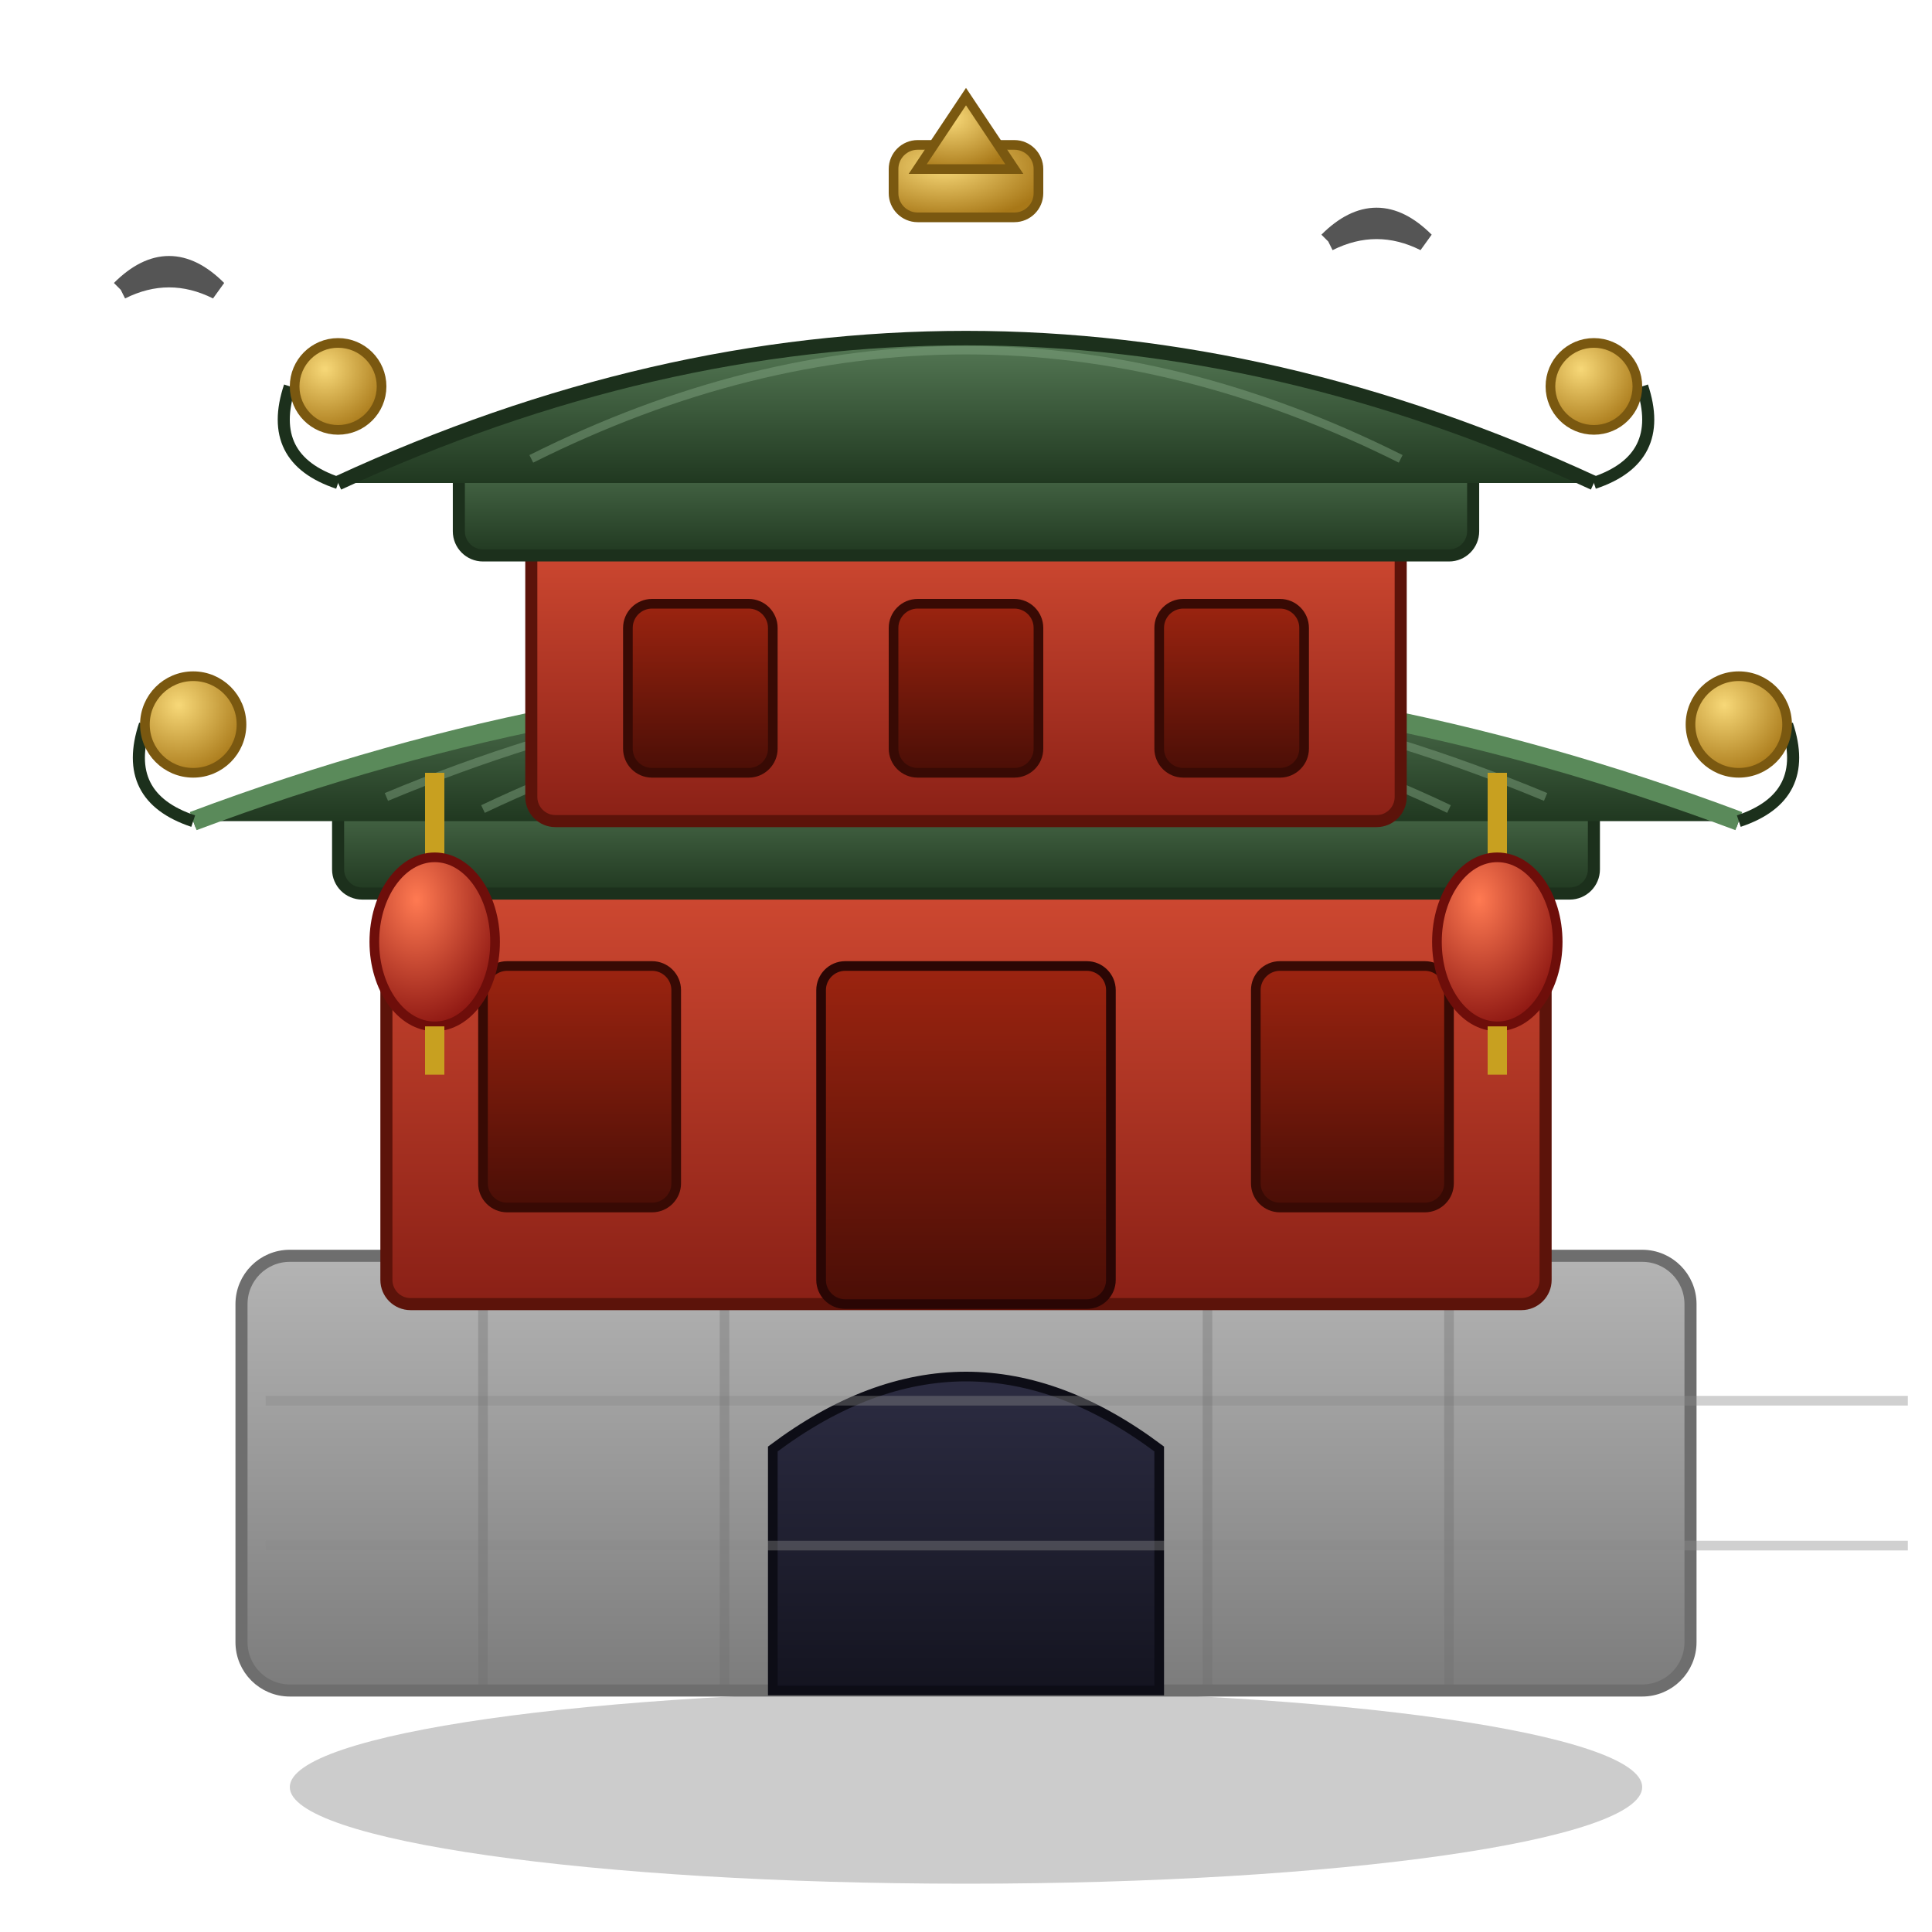
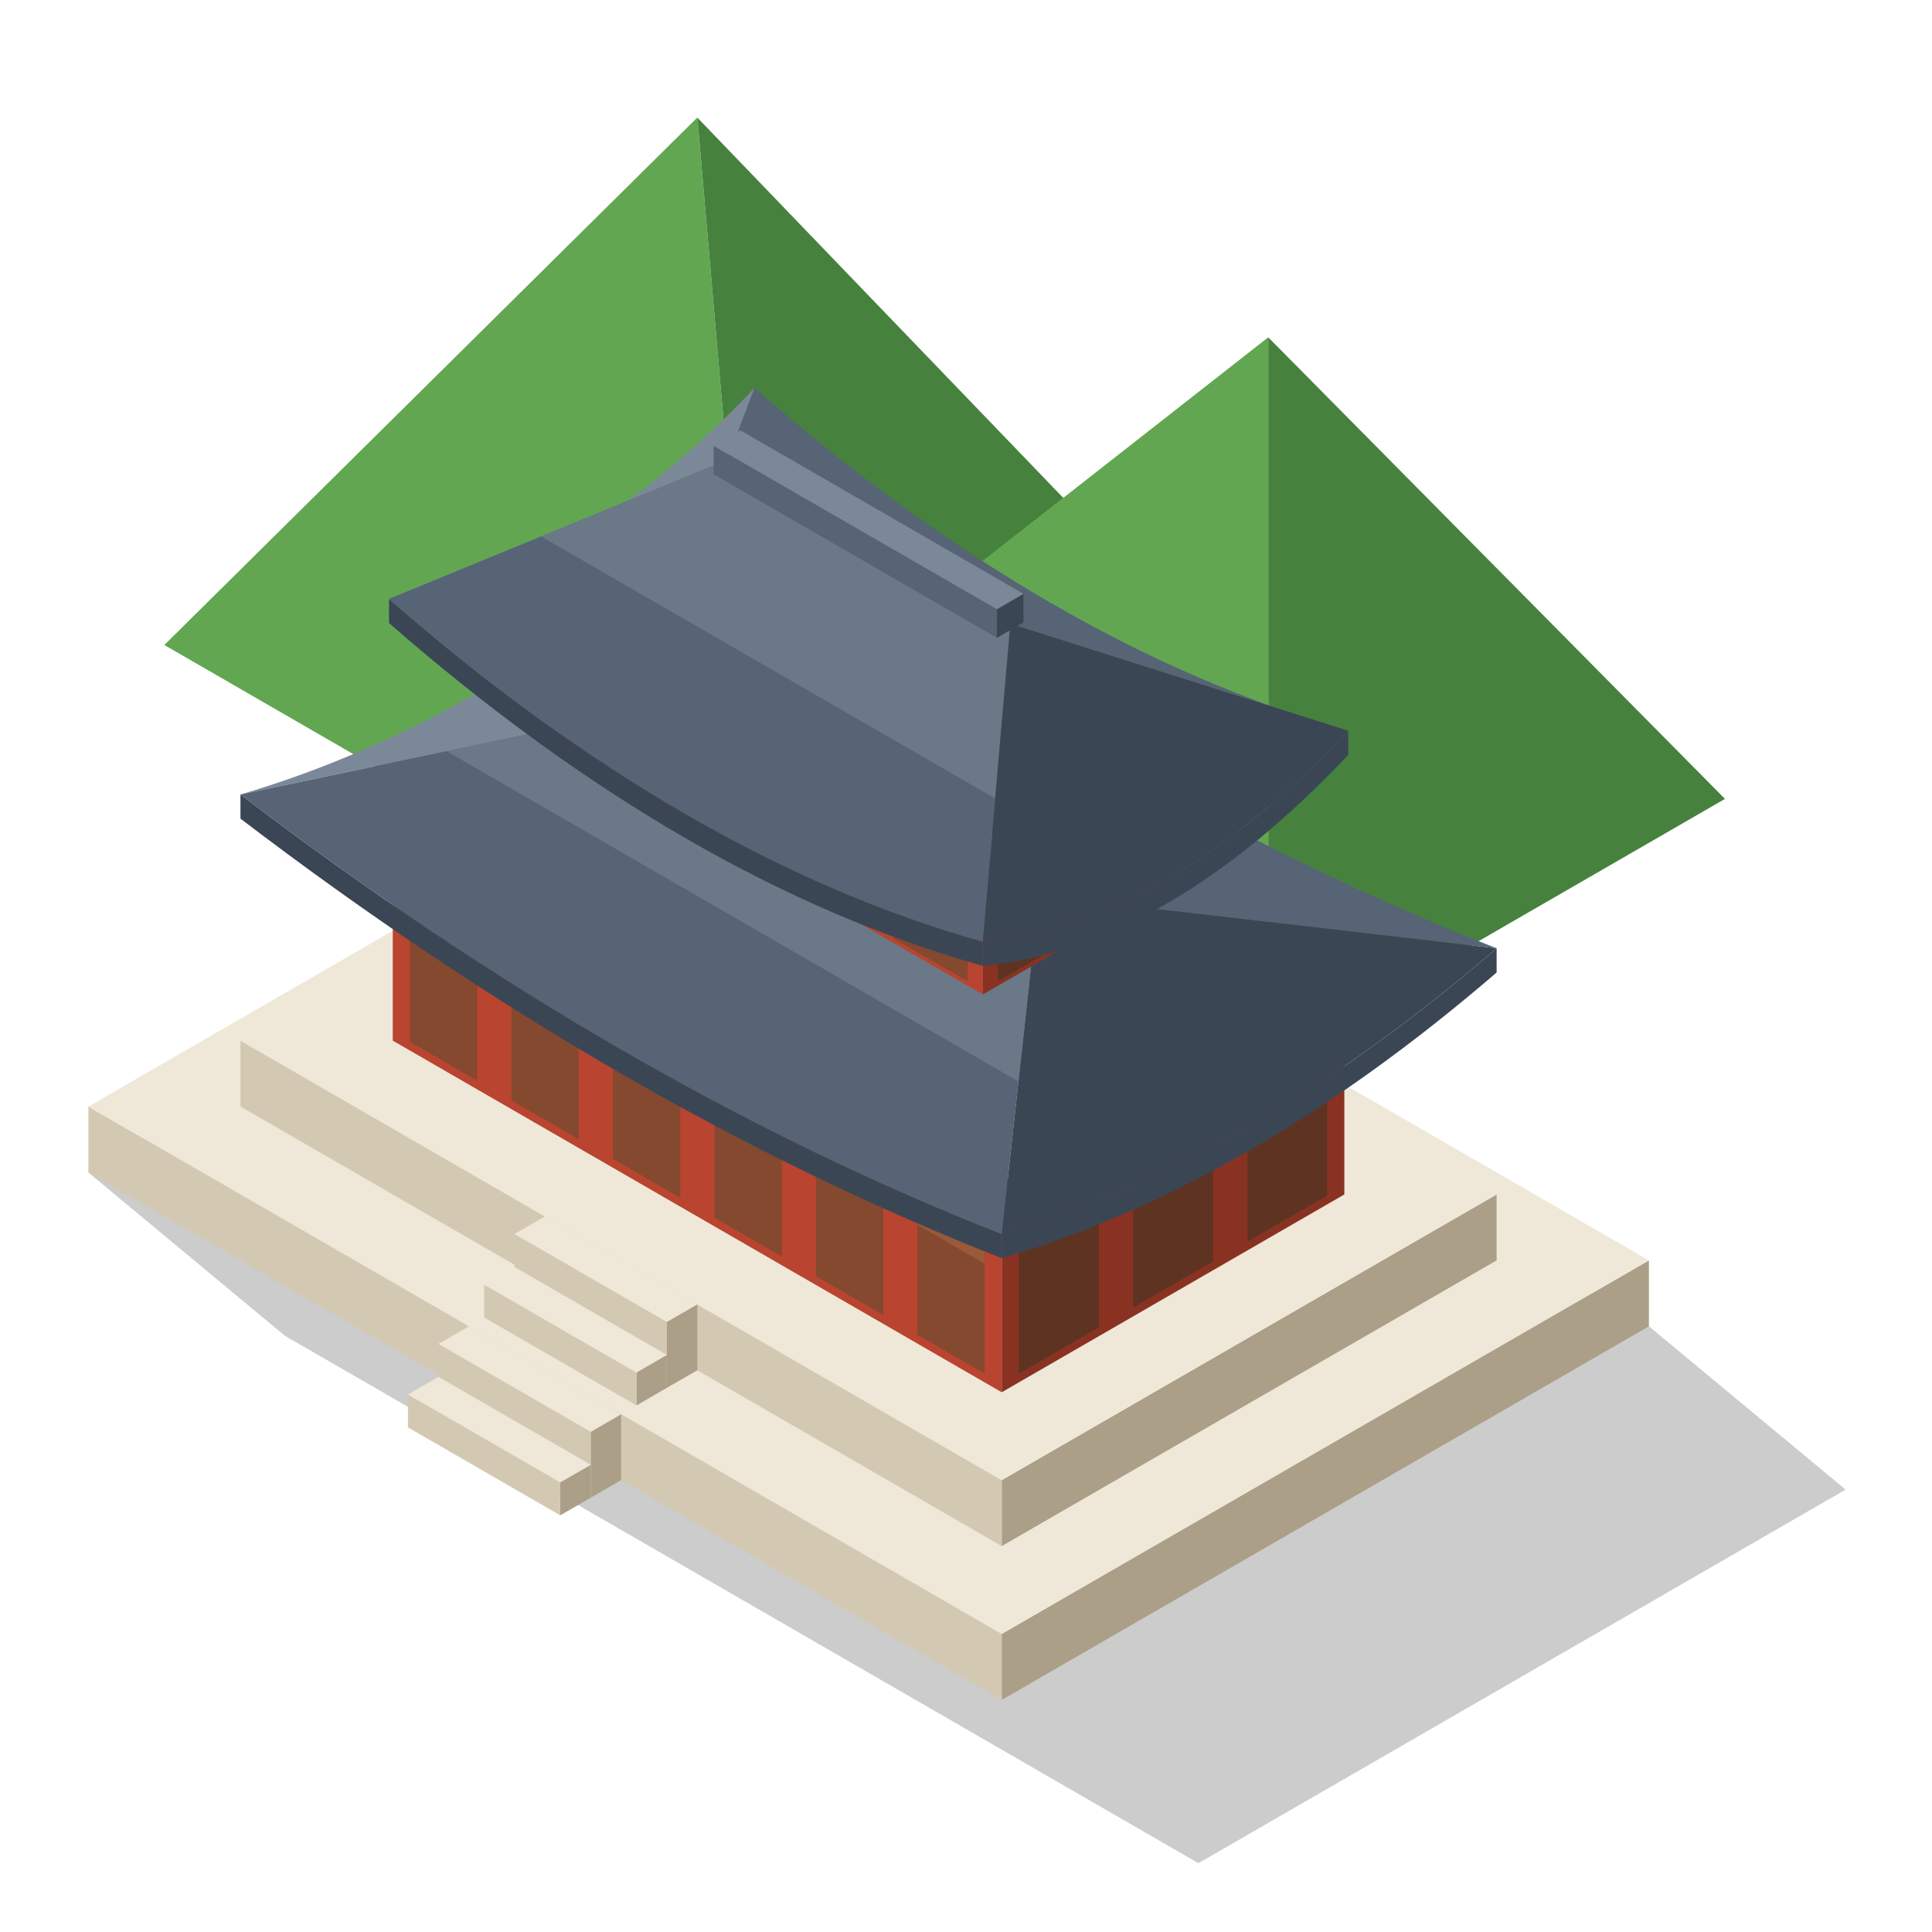
<svg xmlns="http://www.w3.org/2000/svg" viewBox="0 0 80 80">
-   <defs>
-     <linearGradient id="gb-stone" x1="0" y1="0" x2="0" y2="1">
-       <stop offset="0%" stop-color="#b4b4b4" />
-       <stop offset="100%" stop-color="#7c7c7c" />
-     </linearGradient>
-     <linearGradient id="gb-wood" x1="0" y1="0" x2="0" y2="1">
-       <stop offset="0%" stop-color="#d14a32" />
-       <stop offset="100%" stop-color="#8a2016" />
-     </linearGradient>
-     <linearGradient id="gb-panel" x1="0" y1="0" x2="0" y2="1">
-       <stop offset="0%" stop-color="#9c2410" />
-       <stop offset="100%" stop-color="#4a0e06" />
-     </linearGradient>
-     <linearGradient id="gb-arch" x1="0" y1="0" x2="0" y2="1">
-       <stop offset="0%" stop-color="#2c2c42" />
-       <stop offset="100%" stop-color="#141420" />
-     </linearGradient>
-     <linearGradient id="gb-roof" x1="0" y1="0" x2="0" y2="1">
-       <stop offset="0%" stop-color="#567a56" />
-       <stop offset="100%" stop-color="#203820" />
-     </linearGradient>
-     <radialGradient id="gb-gold" cx="35%" cy="30%" r="75%">
-       <stop offset="0%" stop-color="#f7d878" />
-       <stop offset="100%" stop-color="#a87818" />
-     </radialGradient>
-     <radialGradient id="gb-lantern" cx="35%" cy="25%" r="80%">
-       <stop offset="0%" stop-color="#ff7a52" />
-       <stop offset="100%" stop-color="#8a1410" />
-     </radialGradient>
-   </defs>
-   <ellipse cx="40" cy="74" rx="28" ry="4" fill="#00000033" />
-   <rect x="10" y="52" width="60" height="18" rx="2" fill="url(#gb-stone)" stroke="#6e6e6e" stroke-width="0.5" />
-   <path d="M32 70 L32 60 Q40 54 48 60 L48 70 Z" fill="url(#gb-arch)" stroke="#0d0d16" stroke-width="0.4" />
-   <line x1="11" y1="58" x2="79" y2="58" stroke="#8a8a8a" stroke-width="0.4" opacity="0.4" />
-   <line x1="11" y1="64" x2="79" y2="64" stroke="#8a8a8a" stroke-width="0.4" opacity="0.4" />
-   <line x1="20" y1="52" x2="20" y2="70" stroke="#6e6e6e" stroke-width="0.4" opacity="0.35" />
-   <line x1="30" y1="52" x2="30" y2="70" stroke="#6e6e6e" stroke-width="0.4" opacity="0.35" />
-   <line x1="50" y1="52" x2="50" y2="70" stroke="#6e6e6e" stroke-width="0.4" opacity="0.35" />
-   <line x1="60" y1="52" x2="60" y2="70" stroke="#6e6e6e" stroke-width="0.4" opacity="0.35" />
-   <rect x="16" y="36" width="48" height="18" rx="1" fill="url(#gb-wood)" stroke="#5c130a" stroke-width="0.5" />
-   <rect x="20" y="40" width="8" height="10" rx="1" fill="url(#gb-panel)" stroke="#380a04" stroke-width="0.4" />
-   <rect x="52" y="40" width="8" height="10" rx="1" fill="url(#gb-panel)" stroke="#380a04" stroke-width="0.4" />
-   <rect x="34" y="40" width="12" height="14" rx="1" fill="url(#gb-panel)" stroke="#2a0604" stroke-width="0.4" />
-   <g>
-     <rect x="14" y="32" width="52" height="5" rx="1" fill="url(#gb-roof)" stroke="#1c301c" stroke-width="0.5" />
-     <path d="M8 34 Q40 22 72 34" fill="url(#gb-roof)" stroke="#1c301c" stroke-width="0.6" />
-     <path d="M8 34 Q40 22 72 34" fill="none" stroke="#5a8a5a" stroke-width="0.8" />
-     <path d="M8 34 Q5 33 6 30" fill="none" stroke="#1c301c" stroke-width="0.5" />
-     <path d="M72 34 Q75 33 74 30" fill="none" stroke="#1c301c" stroke-width="0.5" />
-     <path d="M16 33 Q40 23 64 33" fill="none" stroke="#86a886" stroke-width="0.35" opacity="0.45" />
-     <path d="M20 33.5 Q40 24 60 33.5" fill="none" stroke="#86a886" stroke-width="0.35" opacity="0.45" />
-     <circle cx="8" cy="30" r="2" fill="url(#gb-gold)" stroke="#7a5810" stroke-width="0.4" />
-     <circle cx="72" cy="30" r="2" fill="url(#gb-gold)" stroke="#7a5810" stroke-width="0.4" />
-     <rect x="36" y="20" width="8" height="3" rx="1" fill="url(#gb-gold)" stroke="#7a5810" stroke-width="0.4" />
-   </g>
-   <rect x="22" y="22" width="36" height="12" rx="1" fill="url(#gb-wood)" stroke="#5c130a" stroke-width="0.5" />
-   <rect x="26" y="25" width="6" height="7" rx="1" fill="url(#gb-panel)" stroke="#380a04" stroke-width="0.4" />
-   <rect x="48" y="25" width="6" height="7" rx="1" fill="url(#gb-panel)" stroke="#380a04" stroke-width="0.4" />
-   <rect x="37" y="25" width="6" height="7" rx="1" fill="url(#gb-panel)" stroke="#380a04" stroke-width="0.4" />
-   <g>
-     <rect x="19" y="18" width="42" height="5" rx="1" fill="url(#gb-roof)" stroke="#1c301c" stroke-width="0.5" />
-     <path d="M14 20 Q40 8 66 20" fill="url(#gb-roof)" stroke="#1c301c" stroke-width="0.6" />
-     <path d="M14 20 Q11 19 12 16" fill="none" stroke="#1c301c" stroke-width="0.5" />
-     <path d="M66 20 Q69 19 68 16" fill="none" stroke="#1c301c" stroke-width="0.5" />
-     <path d="M22 19 Q40 10 58 19" fill="none" stroke="#86a886" stroke-width="0.35" opacity="0.45" />
-     <circle cx="14" cy="16" r="1.8" fill="url(#gb-gold)" stroke="#7a5810" stroke-width="0.4" />
-     <circle cx="66" cy="16" r="1.8" fill="url(#gb-gold)" stroke="#7a5810" stroke-width="0.4" />
-     <rect x="37" y="6" width="6" height="3" rx="1" fill="url(#gb-gold)" stroke="#7a5810" stroke-width="0.4" />
-     <polygon points="40,4 38,7 42,7" fill="url(#gb-gold)" stroke="#7a5810" stroke-width="0.4" />
-   </g>
-   <g>
-     <line x1="18" y1="32" x2="18" y2="37" stroke="#c8a020" stroke-width="0.8" />
-     <ellipse cx="18" cy="39" rx="2.5" ry="3.5" fill="url(#gb-lantern)" stroke="#6e0e0a" stroke-width="0.4">
-       <animate attributeName="rx" values="2.5;2.8;2.5" dur="2s" repeatCount="indefinite" />
-       <animate attributeName="ry" values="3.5;3.2;3.5" dur="2s" repeatCount="indefinite" />
-     </ellipse>
-     <line x1="18" y1="42.5" x2="18" y2="44.5" stroke="#c8a020" stroke-width="0.8" />
-     <line x1="62" y1="32" x2="62" y2="37" stroke="#c8a020" stroke-width="0.8" />
-     <ellipse cx="62" cy="39" rx="2.5" ry="3.5" fill="url(#gb-lantern)" stroke="#6e0e0a" stroke-width="0.4">
-       <animate attributeName="rx" values="2.5;2.8;2.5" dur="2.3s" repeatCount="indefinite" />
-       <animate attributeName="ry" values="3.5;3.2;3.5" dur="2.3s" repeatCount="indefinite" />
-     </ellipse>
-     <line x1="62" y1="42.5" x2="62" y2="44.5" stroke="#c8a020" stroke-width="0.8" />
-   </g>
-   <g>
-     <g transform="translate(5, 12)">
-       <animateTransform attributeName="transform" type="translate" values="5,12; 15,9; 25,12; 35,10; 45,13" dur="6s" repeatCount="indefinite" />
-       <path d="M0,0 Q2,-2 4,0 Q2,-1 0,0" fill="none" stroke="#555" stroke-width="0.8" />
-     </g>
-     <g transform="translate(55, 10)">
-       <animateTransform attributeName="transform" type="translate" values="55,10; 65,8; 70,11; 75,9" dur="5s" repeatCount="indefinite" />
-       <path d="M0,0 Q2,-2 4,0 Q2,-1 0,0" fill="none" stroke="#555" stroke-width="0.8" />
-     </g>
+   <g transform="translate(30.45 36.72) scale(0.91)">
+     <path d="M-3.46 -24L-25.98 -11L-1.73 -35Z" fill="#86c770" />
+     <path d="M-25.98 -11L1.73 5L-1.73 -35Z" fill="#62a652" />
+     <path d="M1.73 5L24.25 -8L-1.73 -35Z" fill="#46823d" />
+     <path d="M20.78 -18L0 -6L24.25 -25Z" fill="#86c770" />
+     <path d="M0 -6L24.25 8L24.25 -25Z" fill="#62a652" />
+     <path d="M24.25 8L45.03 -4L24.25 -25Z" fill="#46823d" />
+     <path d="M-29.44 13L0 -4L41.57 20L50.52 27.43L21.07 44.43L-20.5 20.43Z" fill="#000000" opacity="0.2" />
+     <path d="M41.57 20L12.12 37L12.12 34L41.57 17Z" fill="#ab9f87" />
+     <path d="M-29.44 13L12.12 37L12.12 34L-29.44 10Z" fill="#d3c9b3" />
+     <path d="M0 -7L41.57 17L12.12 34L-29.44 10Z" fill="#efe8d8" />
+     <path d="M-5.2 27L-6.58 27.8L-6.58 24.8L-5.2 24Z" fill="#ab9f87" />
+     <path d="M-13.51 23.8L-6.58 27.8L-6.58 24.8L-13.51 20.8Z" fill="#d3c9b3" />
+     <path d="M-12.12 20L-5.2 24L-6.58 24.8L-13.51 20.8Z" fill="#efe8d8" />
+     <path d="M-6.58 27.8L-7.97 28.6L-7.97 27.1L-6.58 26.3Z" fill="#ab9f87" />
+     <path d="M-14.9 24.6L-7.97 28.6L-7.97 27.1L-14.9 23.1Z" fill="#d3c9b3" />
+     <path d="M-13.51 22.3L-6.58 26.3L-7.97 27.1L-14.9 23.1Z" fill="#efe8d8" />
+     <path d="M34.64 17L12.12 30L12.12 27L34.64 14Z" fill="#ab9f87" />
+     <path d="M-22.52 10L12.12 30L12.12 27L-22.52 7Z" fill="#d3c9b3" />
+     <path d="M0 -6L34.64 14L12.12 27L-22.52 7Z" fill="#efe8d8" />
+     <path d="M-1.73 22L-3.12 22.8L-3.12 19.8L-1.73 19Z" fill="#ab9f87" />
+     <path d="M-10.05 18.8L-3.12 22.8L-3.12 19.8L-10.05 15.8Z" fill="#d3c9b3" />
+     <path d="M-8.66 15L-1.73 19L-3.12 19.8L-10.05 15.8Z" fill="#efe8d8" />
+     <path d="M-3.12 22.8L-4.5 23.6L-4.5 22.1L-3.12 21.3Z" fill="#ab9f87" />
+     <path d="M-11.43 19.6L-4.5 23.6L-4.5 22.1L-11.43 18.1Z" fill="#d3c9b3" />
+     <path d="M-10.05 17.3L-3.12 21.3L-4.5 22.1L-11.43 18.1Z" fill="#efe8d8" />
+     <path d="M27.71 14L12.12 23L12.12 13.5L27.71 4.5Z" fill="#8a3222" />
+     <path d="M-15.59 7L12.12 23L12.12 13.5L-15.59 -2.5Z" fill="#b9442f" />
+     <path d="M-14.81 7.05L-11.75 8.82L-11.75 2.02L-14.81 0.25Z" fill="#84492f" />
+     <path d="M-14.81 2.05L-11.75 3.82L-11.75 2.02L-14.81 0.25Z" fill="#a8643f" opacity="0.6" />
+     <path d="M-10.19 9.72L-7.13 11.48L-7.13 4.68L-10.19 2.92Z" fill="#84492f" />
+     <path d="M-10.19 4.72L-7.13 6.48L-7.13 4.68L-10.19 2.92Z" fill="#a8643f" opacity="0.6" />
+     <path d="M-5.57 12.38L-2.51 14.15L-2.51 7.35L-5.57 5.58Z" fill="#84492f" />
+     <path d="M-5.57 7.38L-2.51 9.15L-2.51 7.35L-5.57 5.58Z" fill="#a8643f" opacity="0.6" />
+     <path d="M-0.95 15.05L2.11 16.82L2.11 10.02L-0.95 8.25Z" fill="#84492f" />
+     <path d="M-0.95 10.05L2.11 11.82L2.11 10.02L-0.95 8.25Z" fill="#a8643f" opacity="0.6" />
+     <path d="M3.67 17.72L6.73 19.48L6.73 12.68L3.67 10.92Z" fill="#84492f" />
+     <path d="M3.67 12.72L6.73 14.48L6.73 12.68L3.67 10.92Z" fill="#a8643f" opacity="0.6" />
+     <path d="M8.28 20.38L11.34 22.15L11.34 15.35L8.28 13.58Z" fill="#84492f" />
+     <path d="M8.28 15.38L11.34 17.15L11.34 15.35L8.28 13.58Z" fill="#a8643f" opacity="0.6" />
+     <path d="M26.93 14.05L23.3 16.15L23.3 9.35L26.93 7.25Z" fill="#5f3322" />
+     <path d="M21.74 17.05L18.1 19.15L18.1 12.35L21.74 10.25Z" fill="#5f3322" />
+     <path d="M16.54 20.05L12.9 22.15L12.9 15.35L16.54 13.25Z" fill="#5f3322" />
+     <path d="M28.41 6.4L12.12 15.8L12.12 13.8L28.41 4.4Z" fill="#2c745c" />
+     <path d="M-16.28 -0.6L12.12 15.8L12.12 13.8L-16.28 -2.6Z" fill="#3f9d7e" />
+     <path d="M0 -17.2Q17.32 -4 34.64 2.8L13.81 0.38L-1.69 -8.58Z" fill="#566475" />
+     <path d="M-22.52 -4.2Q-11.26 -7.5 0 -17.2L-1.69 -8.58Z" fill="#7a8898" />
+     <path d="M-22.52 -4.2Q-5.2 9 12.12 15.8L12.12 16.9Q-5.2 10.1 -22.52 -3.1Z" fill="#3b4655" />
+     <path d="M12.12 15.8Q23.38 12.5 34.64 2.8L34.64 3.9Q23.38 13.6 12.12 16.9Z" fill="#3b4655" />
+     <path d="M-22.52 -4.2Q-5.2 9 12.12 15.8L13.81 0.38L-1.69 -8.58Z" fill="#566475" />
+     <path d="M-13.14 -6.17L12.88 8.86L13.81 0.38L-1.69 -8.58Z" fill="#7a8898" opacity="0.55" />
+     <path d="M12.12 15.8Q23.38 12.5 34.64 2.8L13.81 0.38Z" fill="#3b4655" />
+     <path d="M14.42 0.32L13.21 1.03L13.21 -0.27L14.42 -0.98Z" fill="#3b4655" />
+     <path d="M-2.29 -7.93L13.21 1.03L13.21 -0.27L-2.29 -9.23Z" fill="#566475" />
+     <path d="M-1.08 -9.93L14.42 -0.98L13.21 -0.27L-2.29 -9.23Z" fill="#7a8898" />
+     <path d="M19.92 -0.1L11.26 4.9L11.26 0.3L19.92 -4.7Z" fill="#8a3222" />
+     <path d="M-7.79 -6.1L11.26 4.9L11.26 0.3L-7.79 -10.7Z" fill="#b9442f" />
+     <path d="M-7.1 -5.9L-3.72 -3.95L-3.72 -6.75L-7.1 -8.7Z" fill="#84492f" />
+     <path d="M-2.34 -3.15L1.04 -1.2L1.04 -4L-2.34 -5.95Z" fill="#84492f" />
+     <path d="M2.42 -0.4L5.8 1.55L5.8 -1.25L2.42 -3.2Z" fill="#84492f" />
+     <path d="M7.19 2.35L10.57 4.3L10.57 1.5L7.19 -0.45Z" fill="#84492f" />
+     <path d="M18.36 0.6L11.95 4.3L11.95 1.5L18.36 -2.2Z" fill="#5f3322" />
+     <path d="M20.61 -3.3L11.26 2.1L11.26 0.3L20.61 -5.1Z" fill="#2c745c" />
+     <path d="M-8.49 -9.3L11.26 2.1L11.26 0.3L-8.49 -11.1Z" fill="#3f9d7e" />
+     <path d="M0.87 -22.7Q14.38 -10.9 27.89 -7.1L12.51 -11.98L-0.38 -19.42Z" fill="#566475" />
+     <path d="M-15.76 -13.1Q-7.45 -13.9 0.87 -22.7L-0.38 -19.42Z" fill="#7a8898" />
+     <path d="M-15.76 -13.1Q-2.25 -1.3 11.26 2.5L11.26 3.6Q-2.25 -0.2 -15.76 -12Z" fill="#3b4655" />
+     <path d="M11.26 2.5Q19.57 1.7 27.89 -7.1L27.89 -6Q19.57 2.8 11.26 3.6Z" fill="#3b4655" />
+     <path d="M-15.76 -13.1Q-2.25 -1.3 11.26 2.5L12.51 -11.98L-0.38 -19.42Z" fill="#566475" />
+     <path d="M-8.84 -15.94L11.82 -4.02L12.51 -11.98L-0.38 -19.42Z" fill="#7a8898" opacity="0.55" />
+     <path d="M11.26 2.5Q19.57 1.7 27.89 -7.1L12.51 -11.98Z" fill="#3b4655" />
+     <path d="M13.11 -12.03L11.9 -11.33L11.9 -12.63L13.11 -13.33Z" fill="#3b4655" />
+     <path d="M-0.99 -18.77L11.9 -11.33L11.9 -12.63L-0.99 -20.07Z" fill="#566475" />
+     <path d="M0.23 -20.77L13.11 -13.33L11.9 -12.63L-0.99 -20.07Z" fill="#7a8898" />
  </g>
</svg>
